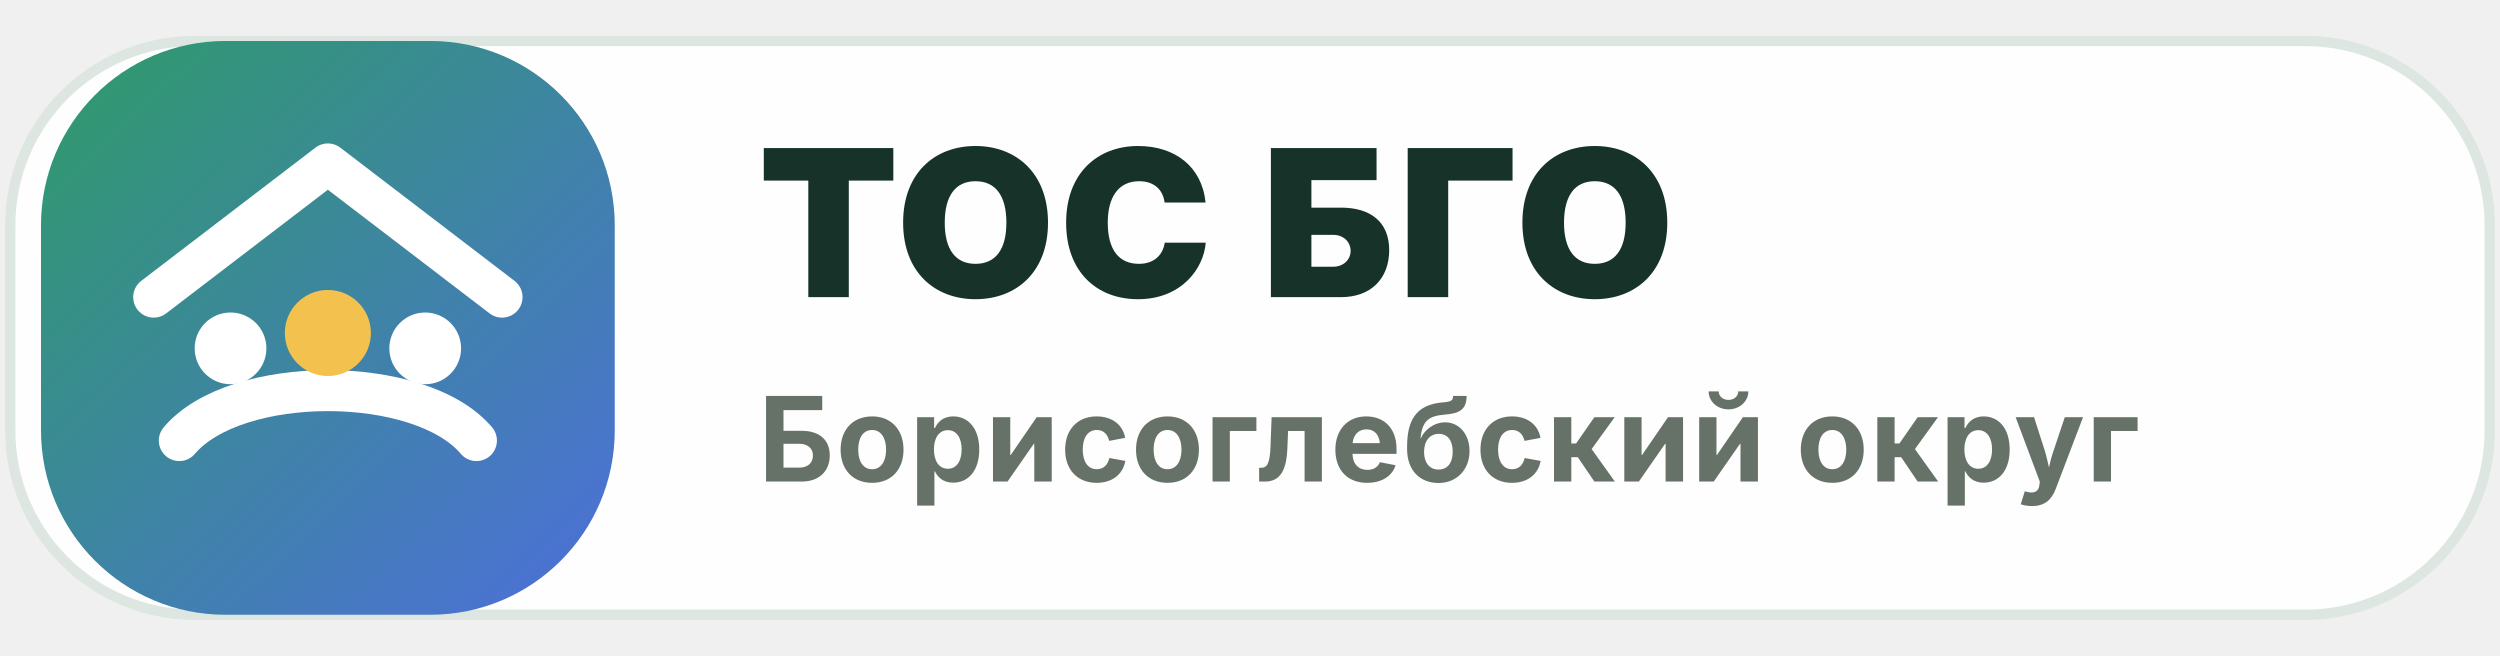
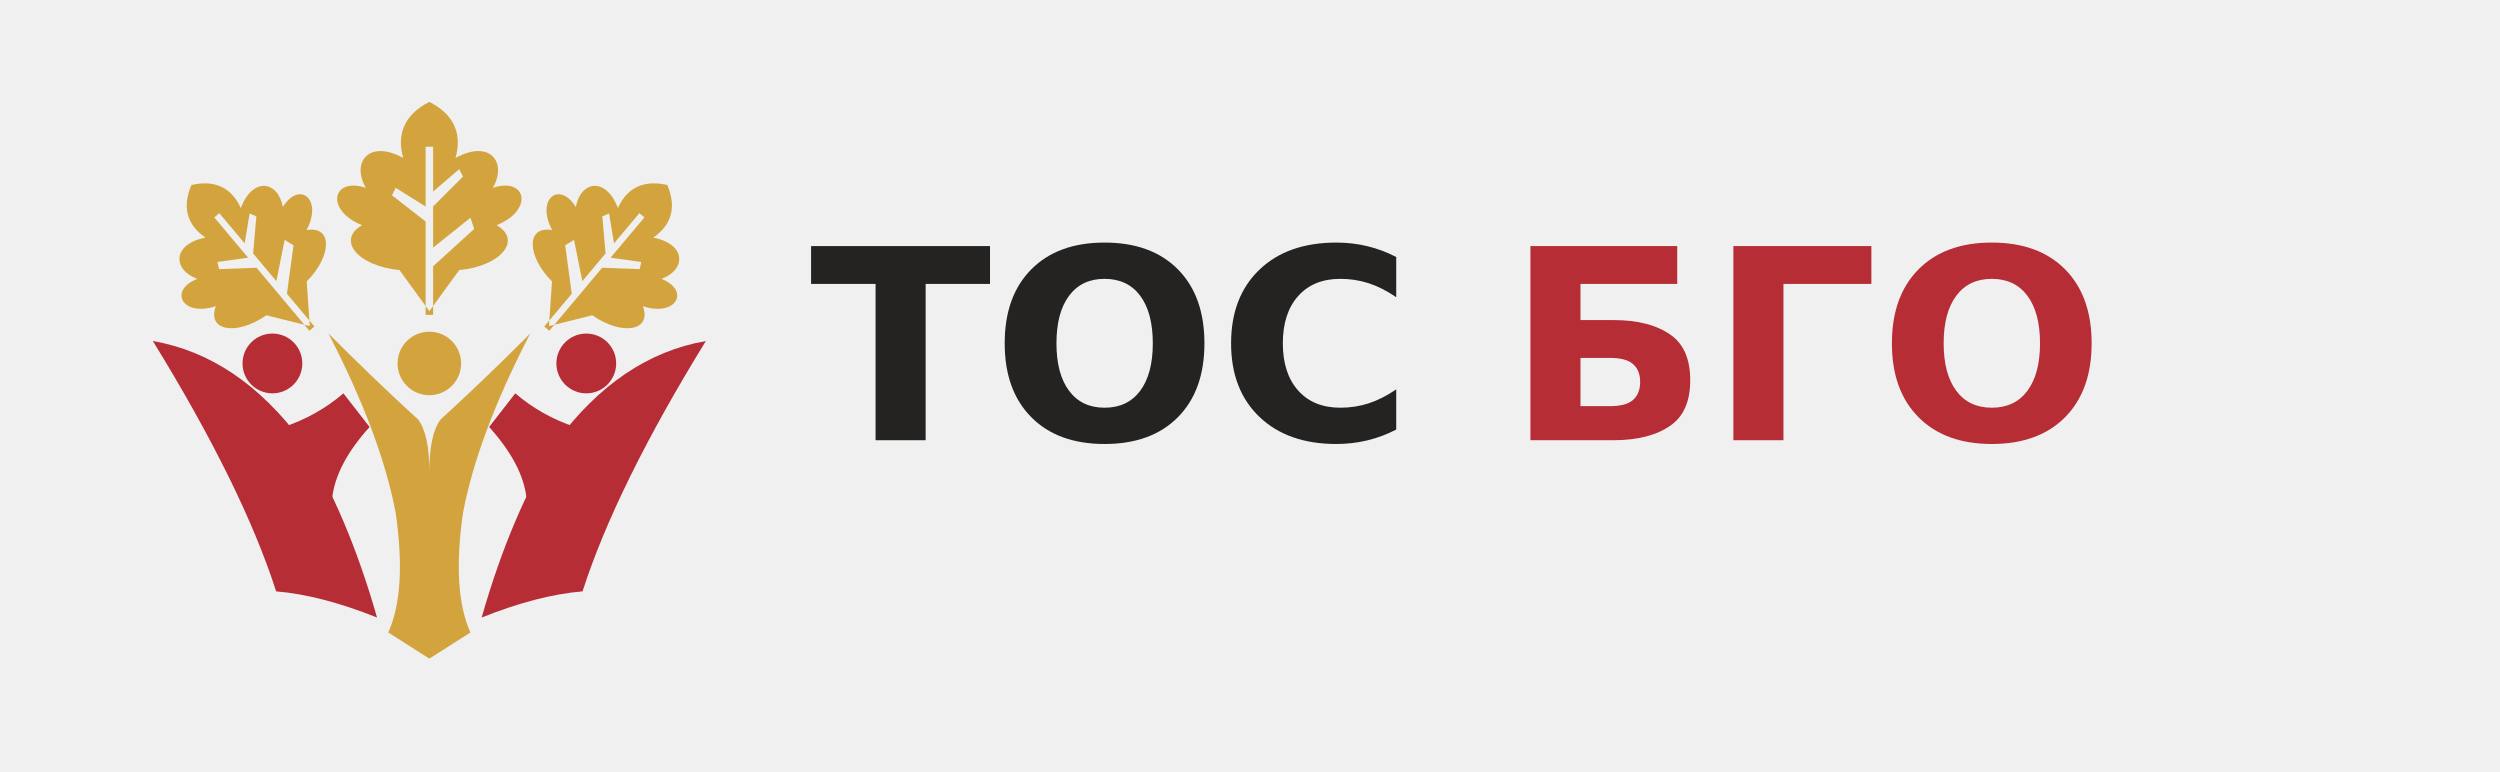
- <svg xmlns="http://www.w3.org/2000/svg" width="244" height="64" viewBox="0 0 244 64" fill="none" role="img" aria-labelledby="logo-title logo-desc" data-brand-version="2026-07">
-   <defs>
-     <linearGradient id="g" x1="6" y1="5" x2="59" y2="60" gradientUnits="userSpaceOnUse">
-       <stop stop-color="#2F9A6B" />
-       <stop offset="1" stop-color="#4D6FDB" />
-     </linearGradient>
-   </defs>
-   <rect x="1" y="4" width="242" height="56" rx="18" fill="#fff" fill-opacity=".96" stroke="#DDE6E0" />
-   <g data-brand-mark="tos-bgo-community">
-     <rect x="4" y="4" width="56" height="56" rx="18" fill="url(#g)" />
-     <path d="M15 29 32 16 49 29M17.5 43C23 36.5 41 36.5 46.5 43" fill="none" stroke="#fff" stroke-width="4" stroke-linecap="round" stroke-linejoin="round" />
-     <circle cx="22.5" cy="34" r="3.5" fill="#fff" />
-     <circle cx="32" cy="32.5" r="4.2" fill="#F2C14E" />
-     <circle cx="41.5" cy="34" r="3.5" fill="#fff" />
-   </g>
-   <g data-brand-wordmark="tos-bgo" font-family="Inter,Arial,sans-serif">
-     <text x="74" y="29" font-size="20" font-weight="900" letter-spacing=".4" fill="#173329">ТОС БГО</text>
-     <text x="74" y="47" font-size="11.5" font-weight="650" letter-spacing=".15" fill="#667268">Борисоглебский округ</text>
+ <svg xmlns="http://www.w3.org/2000/svg" width="460" height="142" viewBox="0 0 460 142" data-brand-mark="tos-bgo-people-oak-v3" role="img">
+   <g transform="translate(24 16) scale(1)">
+     <g transform="translate(0 0) scale(0.6875)">
+       <path d="M80 4 C74 7 71 12 73 19 C64 14 59 20 63 27 C54 24 52 33 62 37 C55 41 61 48 72 49 L80 60 L88 49 C99 48 105 41 98 37 C108 33 106 24 97 27 C101 20 96 14 87 19 C89 12 86 7 80 4Z M79 16 L81 16 L81 28 L88 22 L89 24 L81 32 L81 43 L91 35 L92 38 L81 48 L81 61 L79 61 L79 36 L70 29 L71 27 L79 32Z" fill="#D3A33D" fill-rule="evenodd" />
+       <path d="M80 4 C74 7 71 12 73 19 C64 14 59 20 63 27 C54 24 52 33 62 37 C55 41 61 48 72 49 L80 60 L88 49 C99 48 105 41 98 37 C108 33 106 24 97 27 C101 20 96 14 87 19 C89 12 86 7 80 4Z M79 16 L81 16 L81 28 L88 22 L89 24 L81 32 L81 43 L91 35 L92 38 L81 48 L81 61 L79 61 L79 36 L70 29 L71 27 L79 32Z" fill="#D3A33D" fill-rule="evenodd" transform="translate(48 64) rotate(-40) scale(.88) translate(-80 -60)" />
+       <g transform="translate(160 0) scale(-1 1)">
+         <path d="M80 4 C74 7 71 12 73 19 C64 14 59 20 63 27 C54 24 52 33 62 37 C55 41 61 48 72 49 L80 60 L88 49 C99 48 105 41 98 37 C108 33 106 24 97 27 C101 20 96 14 87 19 C89 12 86 7 80 4Z M79 16 L81 16 L81 28 L88 22 L89 24 L81 32 L81 43 L91 35 L92 38 L81 48 L81 61 L79 61 L79 36 L70 29 L71 27 L79 32Z" fill="#D3A33D" fill-rule="evenodd" transform="translate(48 64) rotate(-40) scale(.88) translate(-80 -60)" />
+       </g>
+       <path d="M6 68 Q29 72 46 95 Q58 114 66 142 Q51 136 39 135 Q30 107 6 68Z" fill="#B62D36" />
+       <path d="M41 91 Q50 88 57 82 L64 91 Q55 101 54 110Z" fill="#B62D36" />
+       <g transform="translate(160 0) scale(-1 1)">
+         <path d="M6 68 Q29 72 46 95 Q58 114 66 142 Q51 136 39 135 Q30 107 6 68Z" fill="#B62D36" />
+         <path d="M41 91 Q50 88 57 82 L64 91 Q55 101 54 110Z" fill="#B62D36" />
+       </g>
+       <path d="M53 66 Q66 79 77 89 Q80 93 80 103 Q80 93 83 89 Q94 79 107 66 Q93 93 89 114 Q86 135 91 146 L80 153 L69 146 Q74 135 71 114 Q67 93 53 66Z" fill="#D3A33D" />
+       <circle cx="38" cy="74" r="8" fill="#B62D36" />
+       <circle cx="122" cy="74" r="8" fill="#B62D36" />
+       <circle cx="80" cy="74" r="8.5" fill="#D3A33D" />
+     </g>
+     <g fill="#242322" transform="translate(125 65) scale(0.02392578 -0.02392578)">
+       <path transform="translate(0 0)" d="M10 1493H1386V1202H891V0H506V1202H10Z" />
+       <path transform="translate(1397 0)" d="M870 1241Q694 1241 597.0 1111.0Q500 981 500 745Q500 510 597.0 380.0Q694 250 870 250Q1047 250 1144.0 380.0Q1241 510 1241 745Q1241 981 1144.0 1111.0Q1047 1241 870 1241ZM870 1520Q1230 1520 1434.0 1314.0Q1638 1108 1638 745Q1638 383 1434.0 177.0Q1230 -29 870 -29Q511 -29 306.5 177.0Q102 383 102 745Q102 1108 306.5 1314.0Q511 1520 870 1520Z" />
+       <path transform="translate(3138 0)" d="M1372 82Q1266 27 1151.0 -1.0Q1036 -29 911 -29Q538 -29 320.0 179.5Q102 388 102 745Q102 1103 320.0 1311.5Q538 1520 911 1520Q1036 1520 1151.0 1492.0Q1266 1464 1372 1409V1100Q1265 1173 1161.0 1207.0Q1057 1241 942 1241Q736 1241 618.0 1109.0Q500 977 500 745Q500 514 618.0 382.0Q736 250 942 250Q1057 250 1161.0 284.0Q1265 318 1372 391Z" />
+       <path transform="translate(4641 0)" d="" />
+       <path transform="translate(5354 0)" d="M799 262Q920 262 974 307Q1032 356 1032 449Q1032 540 974 588Q921 633 799 633H573V262ZM827 0H188V1493H1317V1202H573V924H827Q1110 924 1271 807Q1417 701 1417 461Q1417 223 1271 117Q1110 0 827 0Z" fill="#B62D36" />
+       <path transform="translate(6915 0)" d="M188 0V1493H1249V1202H573V0Z" fill="#B62D36" />
+       <path transform="translate(8220 0)" d="M870 1241Q694 1241 597.0 1111.0Q500 981 500 745Q500 510 597.0 380.0Q694 250 870 250Q1047 250 1144.0 380.0Q1241 510 1241 745Q1241 981 1144.0 1111.0Q1047 1241 870 1241ZM870 1520Q1230 1520 1434.0 1314.0Q1638 1108 1638 745Q1638 383 1434.0 177.0Q1230 -29 870 -29Q511 -29 306.5 177.0Q102 383 102 745Q102 1108 306.5 1314.0Q511 1520 870 1520Z" fill="#B62D36" />
+     </g>
  </g>
</svg>
